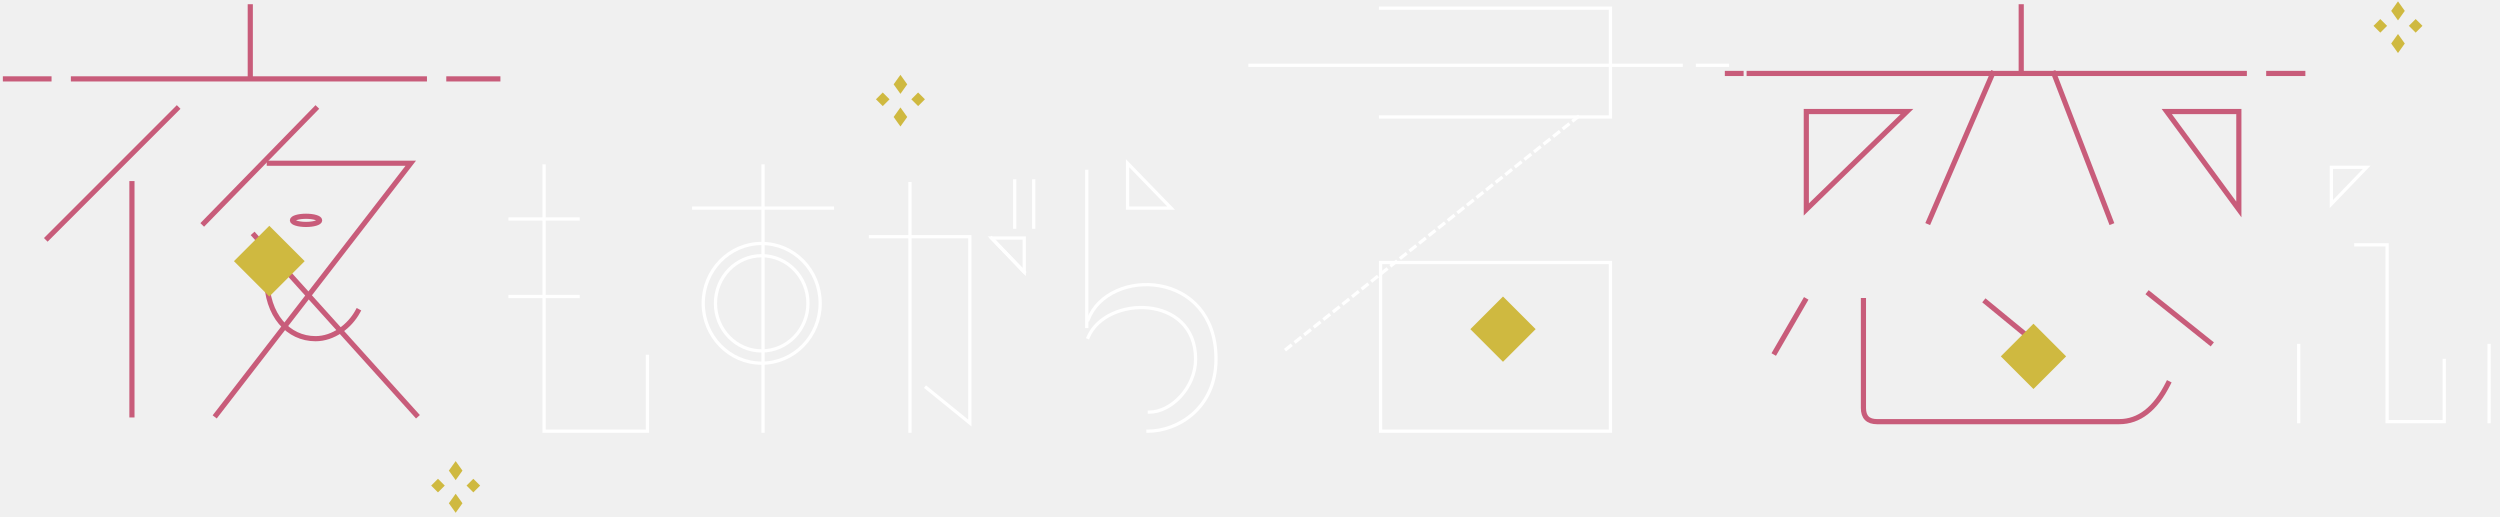
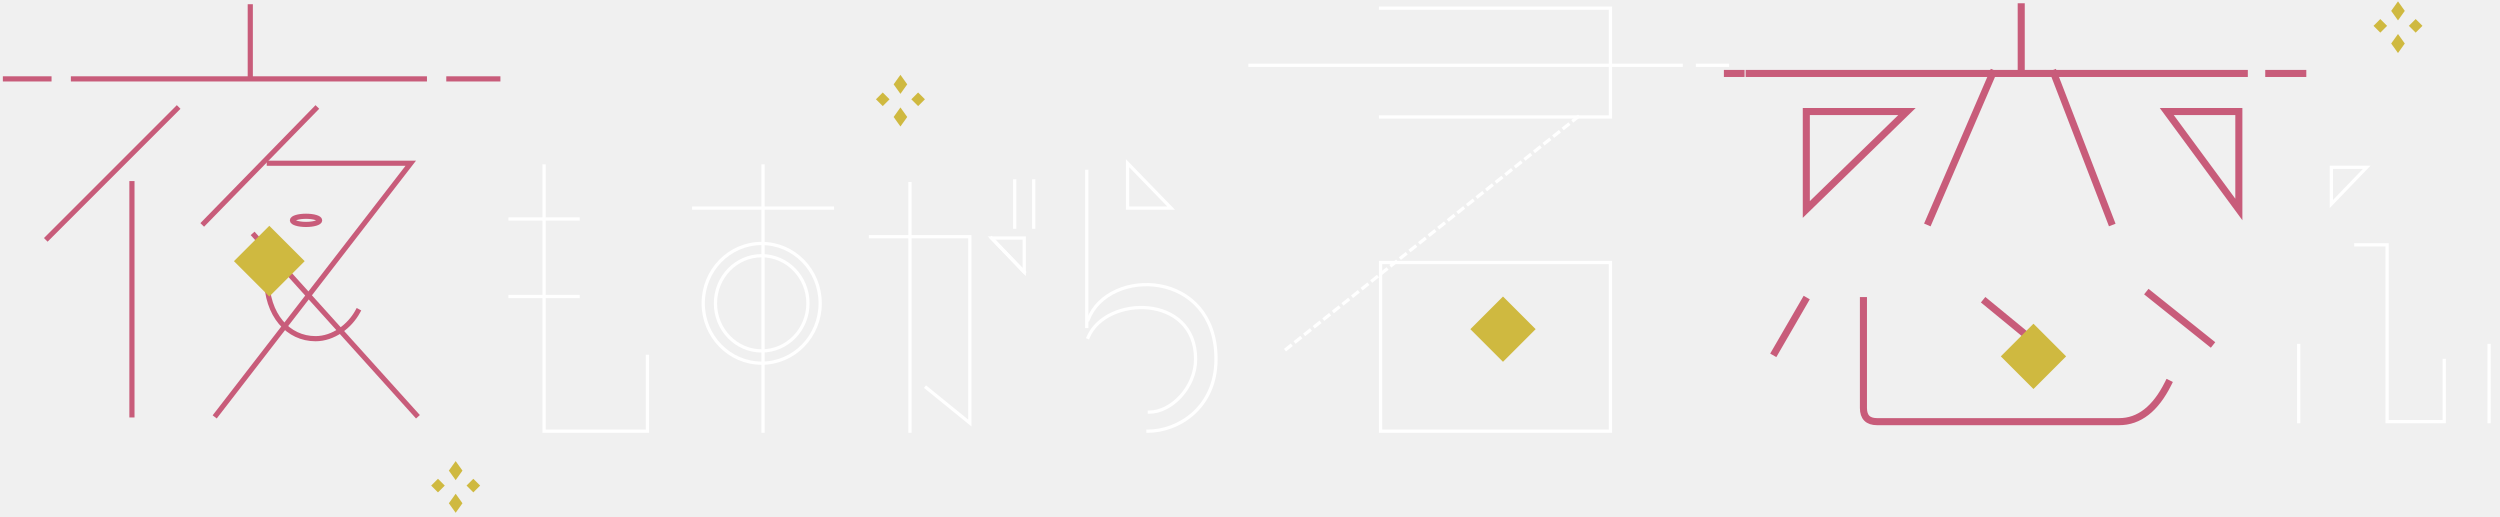
<svg xmlns="http://www.w3.org/2000/svg" width="3676" height="760" viewBox="0 0 1838 380">
  <g fill="none" stroke="#ffffff" stroke-width="2.4" stroke-linecap="square" stroke-linejoin="miter">
    <g id="yo" stroke="#c85c7a" stroke-width="3.8">
      <path d="M4 58H36 M54 58H312 M330 58H366 M184 5V58" />
      <path d="M130 80L35 175 M97 135V305 M232 80L150 164" />
      <path d="M198 120H302L159 305 M187 173L306 305" />
      <path d="M196 204C196 232 212 249 232 249C245 249 257 240 263 229" />
      <ellipse cx="225" cy="162" rx="10" ry="3" />
    </g>
    <g id="mo">
      <path d="M400 122V317H476V262 M375 161H425 M375 218H425" />
    </g>
    <g id="su">
      <path d="M510 153H612 M561 122V317" />
      <ellipse cx="560" cy="223" rx="43" ry="44" />
      <ellipse cx="560" cy="223" rx="34" ry="35" />
    </g>
    <g id="ga">
      <path d="M640 174H713V311L681 285 M669 135V317 M729 175L753 200 M746 133V167 M760 133V167" />
      <path d="M729 175H753V200Z" />
    </g>
    <g id="ra">
      <path d="M829 120L861 153H829Z M799 126V240" />
      <path d="M800 235C815 196 894 198 894 264C894 300 866 317 844 317" />
      <path d="M800 248C813 217 879 216 879 264C879 285 861 303 845 303" />
    </g>
    <g id="kimi">
      <path d="M1015 6H1184V86H1015 M919 48H1236 M1015 193H1184V317H1015Z" />
      <path d="M1160 86L944 258" stroke-dasharray="4 5" />
      <path d="M1248 48H1270" />
    </g>
-     <g id="koi" stroke="#c85c7a" stroke-width="3.8">
+     <g id="koi" stroke="#c85c7a" stroke-width="5.2">
      <path d="M1286 54H1650 M1668 54H1693 M1270 54H1280 M1486 5V54" />
      <path d="M1328 82H1402L1328 154Z M1593 82H1646V154Z M1465 54L1418 163 M1510 54L1552 163" />
      <path d="M1327 221L1305 259 M1370 221V300Q1370 310 1380 310H1558Q1580 310 1594 282 M1460 222L1488 245 M1580 216L1625 252" />
    </g>
    <g id="fu">
      <path d="M1714 123H1740L1714 150Z M1732 180H1755V310H1797V265 M1690 254V310 M1830 254V310" />
    </g>
  </g>
  <g fill="#cfb940">
    <path d="M198 166L224 192L198 218L172 192Z M1105 218L1129 242L1105 266L1081 242Z M1495 238L1519 262L1495 286L1471 262Z" />
    <g id="four-diamonds">
      <path d="M335 339L340 346L335 353L330 346Z M322 352L327 357L322 362L317 357Z M348 352L353 357L348 362L343 357Z M335 363L340 370L335 377L330 370Z" />
    </g>
    <use href="#four-diamonds" transform="translate(327 -284)" />
    <use href="#four-diamonds" transform="translate(1428 -338)" />
  </g>
</svg>
